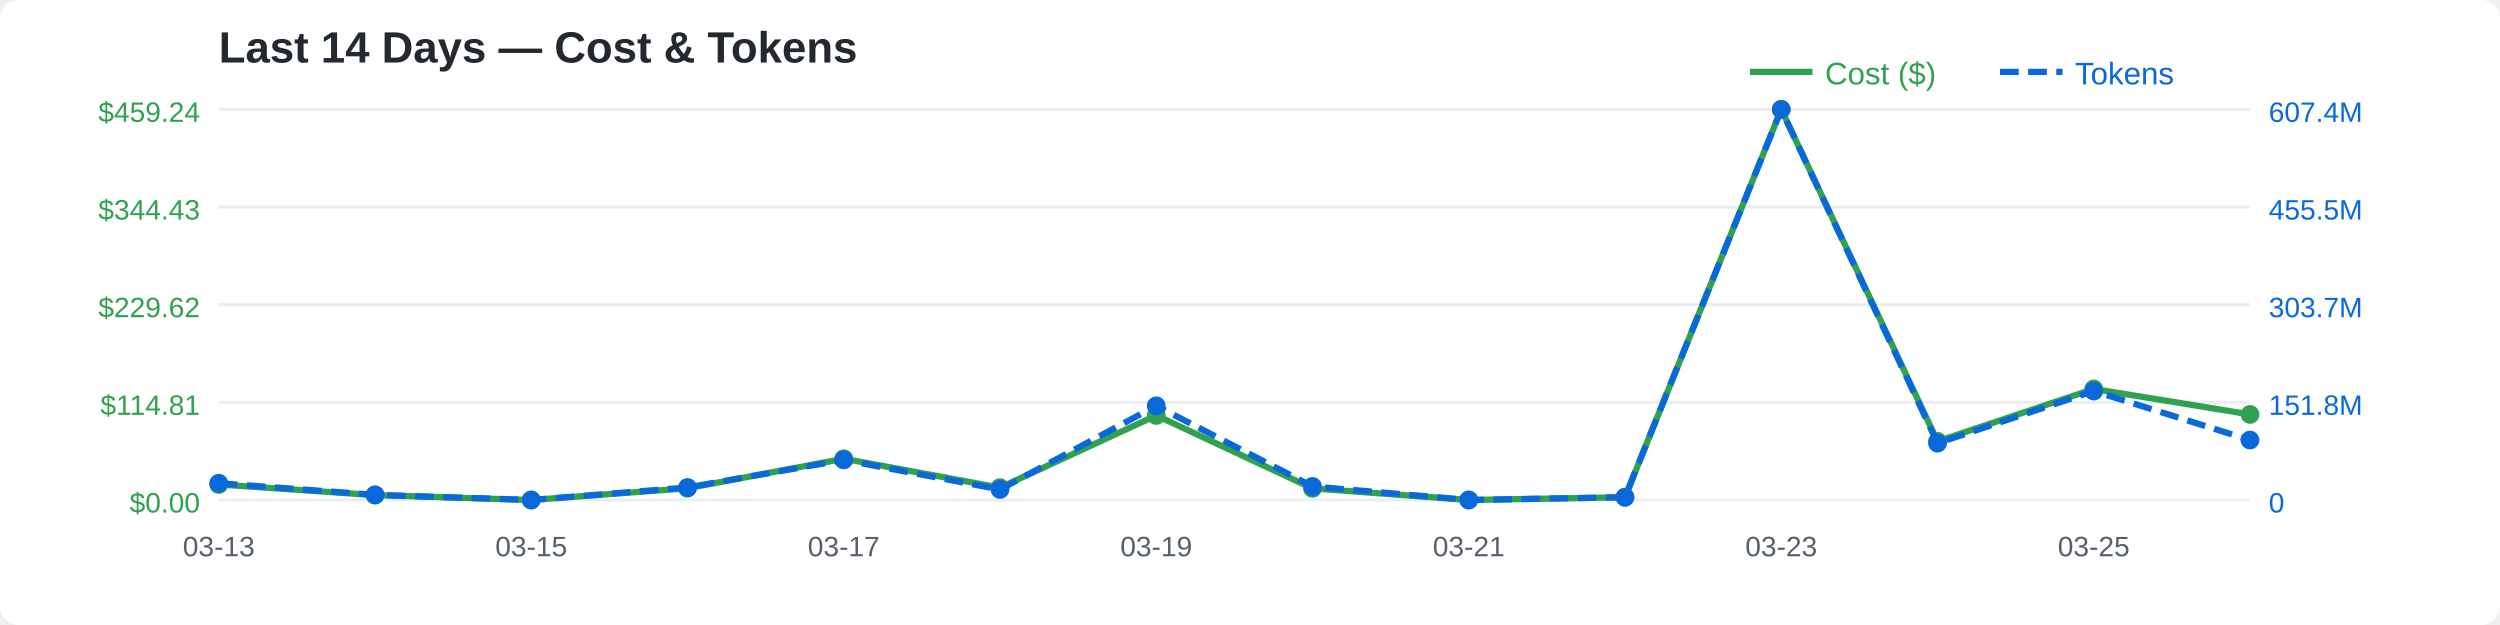
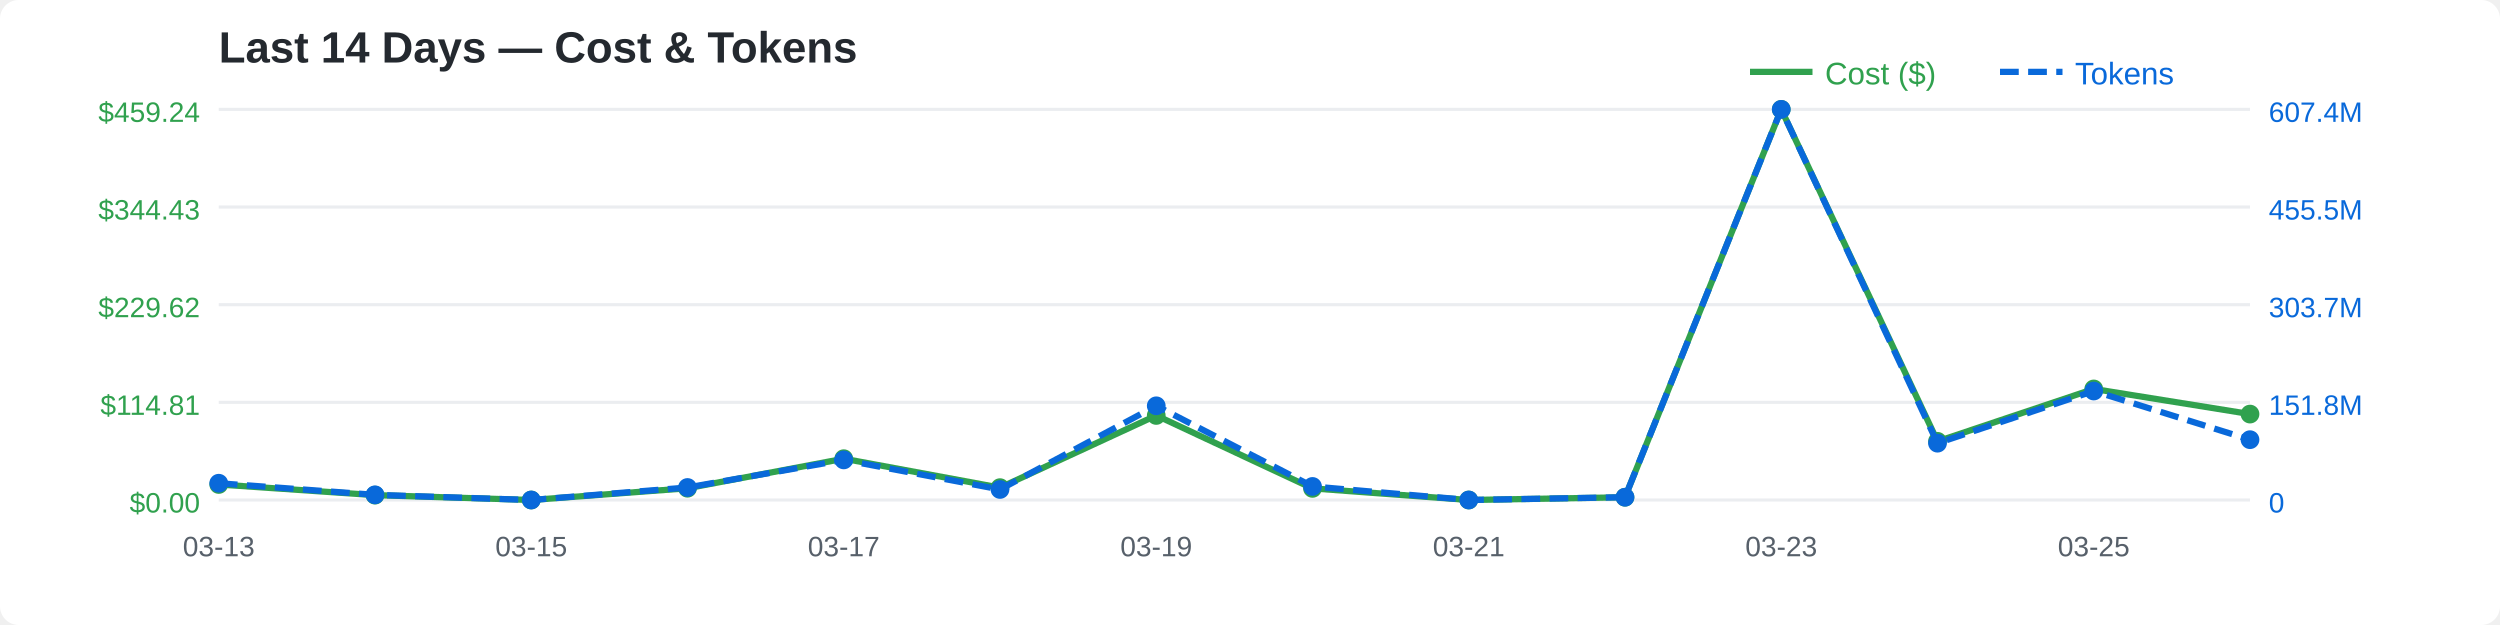
<svg xmlns="http://www.w3.org/2000/svg" width="800" height="200" viewBox="0 0 800 200">
  <rect width="800" height="200" fill="#ffffff" rx="6" />
  <text x="70" y="20" font-family="Arial, sans-serif" font-size="14" fill="#24292f" font-weight="bold">Last 14 Days — Cost &amp; Tokens</text>
  <line x1="70" y1="35.0" x2="720" y2="35.0" stroke="#ebedf0" stroke-width="1" />
  <line x1="70" y1="66.25" x2="720" y2="66.25" stroke="#ebedf0" stroke-width="1" />
  <line x1="70" y1="97.5" x2="720" y2="97.5" stroke="#ebedf0" stroke-width="1" />
  <line x1="70" y1="128.75" x2="720" y2="128.75" stroke="#ebedf0" stroke-width="1" />
  <line x1="70" y1="160.0" x2="720" y2="160.0" stroke="#ebedf0" stroke-width="1" />
  <text x="70.0" y="178" font-family="Arial, sans-serif" font-size="9" fill="#57606a" text-anchor="middle">03-13</text>
  <text x="170.0" y="178" font-family="Arial, sans-serif" font-size="9" fill="#57606a" text-anchor="middle">03-15</text>
  <text x="270.0" y="178" font-family="Arial, sans-serif" font-size="9" fill="#57606a" text-anchor="middle">03-17</text>
  <text x="370.0" y="178" font-family="Arial, sans-serif" font-size="9" fill="#57606a" text-anchor="middle">03-19</text>
  <text x="470.0" y="178" font-family="Arial, sans-serif" font-size="9" fill="#57606a" text-anchor="middle">03-21</text>
  <text x="570.0" y="178" font-family="Arial, sans-serif" font-size="9" fill="#57606a" text-anchor="middle">03-23</text>
  <text x="670.0" y="178" font-family="Arial, sans-serif" font-size="9" fill="#57606a" text-anchor="middle">03-25</text>
  <text x="64" y="39.0" font-family="Arial, sans-serif" font-size="9" fill="#30a14e" text-anchor="end">$459.24</text>
  <text x="64" y="70.25" font-family="Arial, sans-serif" font-size="9" fill="#30a14e" text-anchor="end">$344.43</text>
  <text x="64" y="101.5" font-family="Arial, sans-serif" font-size="9" fill="#30a14e" text-anchor="end">$229.62</text>
  <text x="64" y="132.75" font-family="Arial, sans-serif" font-size="9" fill="#30a14e" text-anchor="end">$114.81</text>
  <text x="64" y="164.0" font-family="Arial, sans-serif" font-size="9" fill="#30a14e" text-anchor="end">$0.00</text>
  <text x="726" y="39.0" font-family="Arial, sans-serif" font-size="9" fill="#0969da">607.4M</text>
  <text x="726" y="70.25" font-family="Arial, sans-serif" font-size="9" fill="#0969da">455.5M</text>
  <text x="726" y="101.5" font-family="Arial, sans-serif" font-size="9" fill="#0969da">303.7M</text>
  <text x="726" y="132.75" font-family="Arial, sans-serif" font-size="9" fill="#0969da">151.8M</text>
  <text x="726" y="164.0" font-family="Arial, sans-serif" font-size="9" fill="#0969da">0</text>
-   <polyline points="70.0,155.033 120.0,158.443 170.0,160.0 220.0,156.235 270.0,146.785 320.0,156.047 370.0,132.945 420.0,156.288 470.0,160.0 520.0,159.123 570.0,35.0 620.0,141.223 670.0,124.464 720.0,132.623" fill="none" stroke="#30a14e" stroke-width="2" />
+   <polyline points="70.0,155.033 120.0,158.443 170.0,160.0 220.0,156.235 270.0,146.785 320.0,156.047 370.0,132.945 420.0,156.288 470.0,160.0 520.0,159.123 570.0,35.0 620.0,141.223 670.0,124.464 720.0,132.505" fill="none" stroke="#30a14e" stroke-width="2" />
  <circle cx="70.0" cy="155.033" r="3" fill="#30a14e">
    </circle>
  <circle cx="120.0" cy="158.443" r="3" fill="#30a14e">
    </circle>
  <circle cx="170.0" cy="160.0" r="3" fill="#30a14e">
    </circle>
  <circle cx="220.0" cy="156.235" r="3" fill="#30a14e">
    </circle>
  <circle cx="270.0" cy="146.785" r="3" fill="#30a14e">
    </circle>
  <circle cx="320.0" cy="156.047" r="3" fill="#30a14e">
    </circle>
  <circle cx="370.0" cy="132.945" r="3" fill="#30a14e">
    </circle>
  <circle cx="420.0" cy="156.288" r="3" fill="#30a14e">
    </circle>
  <circle cx="470.0" cy="160.0" r="3" fill="#30a14e">
    </circle>
  <circle cx="520.0" cy="159.123" r="3" fill="#30a14e">
    </circle>
  <circle cx="570.0" cy="35.0" r="3" fill="#30a14e">
    </circle>
  <circle cx="620.0" cy="141.223" r="3" fill="#30a14e">
    </circle>
  <circle cx="670.0" cy="124.464" r="3" fill="#30a14e">
    </circle>
-   <circle cx="720.0" cy="132.623" r="3" fill="#30a14e">
+   <circle cx="720.0" cy="132.505" r="3" fill="#30a14e">
    </circle>
-   <polyline points="70.0,154.633 120.0,158.348 170.0,160.0 220.0,155.999 270.0,147.169 320.0,156.63 370.0,129.859 420.0,155.662 470.0,160.0 520.0,159.105 570.0,35.0 620.0,141.82 670.0,125.128 720.0,140.815" fill="none" stroke="#0969da" stroke-width="2" stroke-dasharray="6,3" />
+   <polyline points="70.0,154.633 120.0,158.348 170.0,160.0 220.0,155.999 270.0,147.169 320.0,156.63 370.0,129.859 420.0,155.662 470.0,160.0 520.0,159.105 570.0,35.0 620.0,141.82 670.0,125.128 720.0,140.697" fill="none" stroke="#0969da" stroke-width="2" stroke-dasharray="6,3" />
  <circle cx="70.0" cy="154.633" r="3" fill="#0969da">
    </circle>
  <circle cx="120.0" cy="158.348" r="3" fill="#0969da">
    </circle>
  <circle cx="170.0" cy="160.0" r="3" fill="#0969da">
    </circle>
  <circle cx="220.0" cy="155.999" r="3" fill="#0969da">
    </circle>
  <circle cx="270.0" cy="147.169" r="3" fill="#0969da">
    </circle>
  <circle cx="320.0" cy="156.63" r="3" fill="#0969da">
    </circle>
  <circle cx="370.0" cy="129.859" r="3" fill="#0969da">
    </circle>
  <circle cx="420.0" cy="155.662" r="3" fill="#0969da">
    </circle>
  <circle cx="470.0" cy="160.0" r="3" fill="#0969da">
    </circle>
  <circle cx="520.0" cy="159.105" r="3" fill="#0969da">
    </circle>
  <circle cx="570.0" cy="35.0" r="3" fill="#0969da">
    </circle>
  <circle cx="620.0" cy="141.82" r="3" fill="#0969da">
    </circle>
  <circle cx="670.0" cy="125.128" r="3" fill="#0969da">
    </circle>
-   <circle cx="720.0" cy="140.815" r="3" fill="#0969da">
+   <circle cx="720.0" cy="140.697" r="3" fill="#0969da">
    </circle>
  <line x1="560" y1="23" x2="580" y2="23" stroke="#30a14e" stroke-width="2" />
  <text x="584" y="27" font-family="Arial, sans-serif" font-size="10" fill="#30a14e">Cost ($)</text>
  <line x1="640" y1="23" x2="660" y2="23" stroke="#0969da" stroke-width="2" stroke-dasharray="6,3" />
  <text x="664" y="27" font-family="Arial, sans-serif" font-size="10" fill="#0969da">Tokens</text>
</svg>
